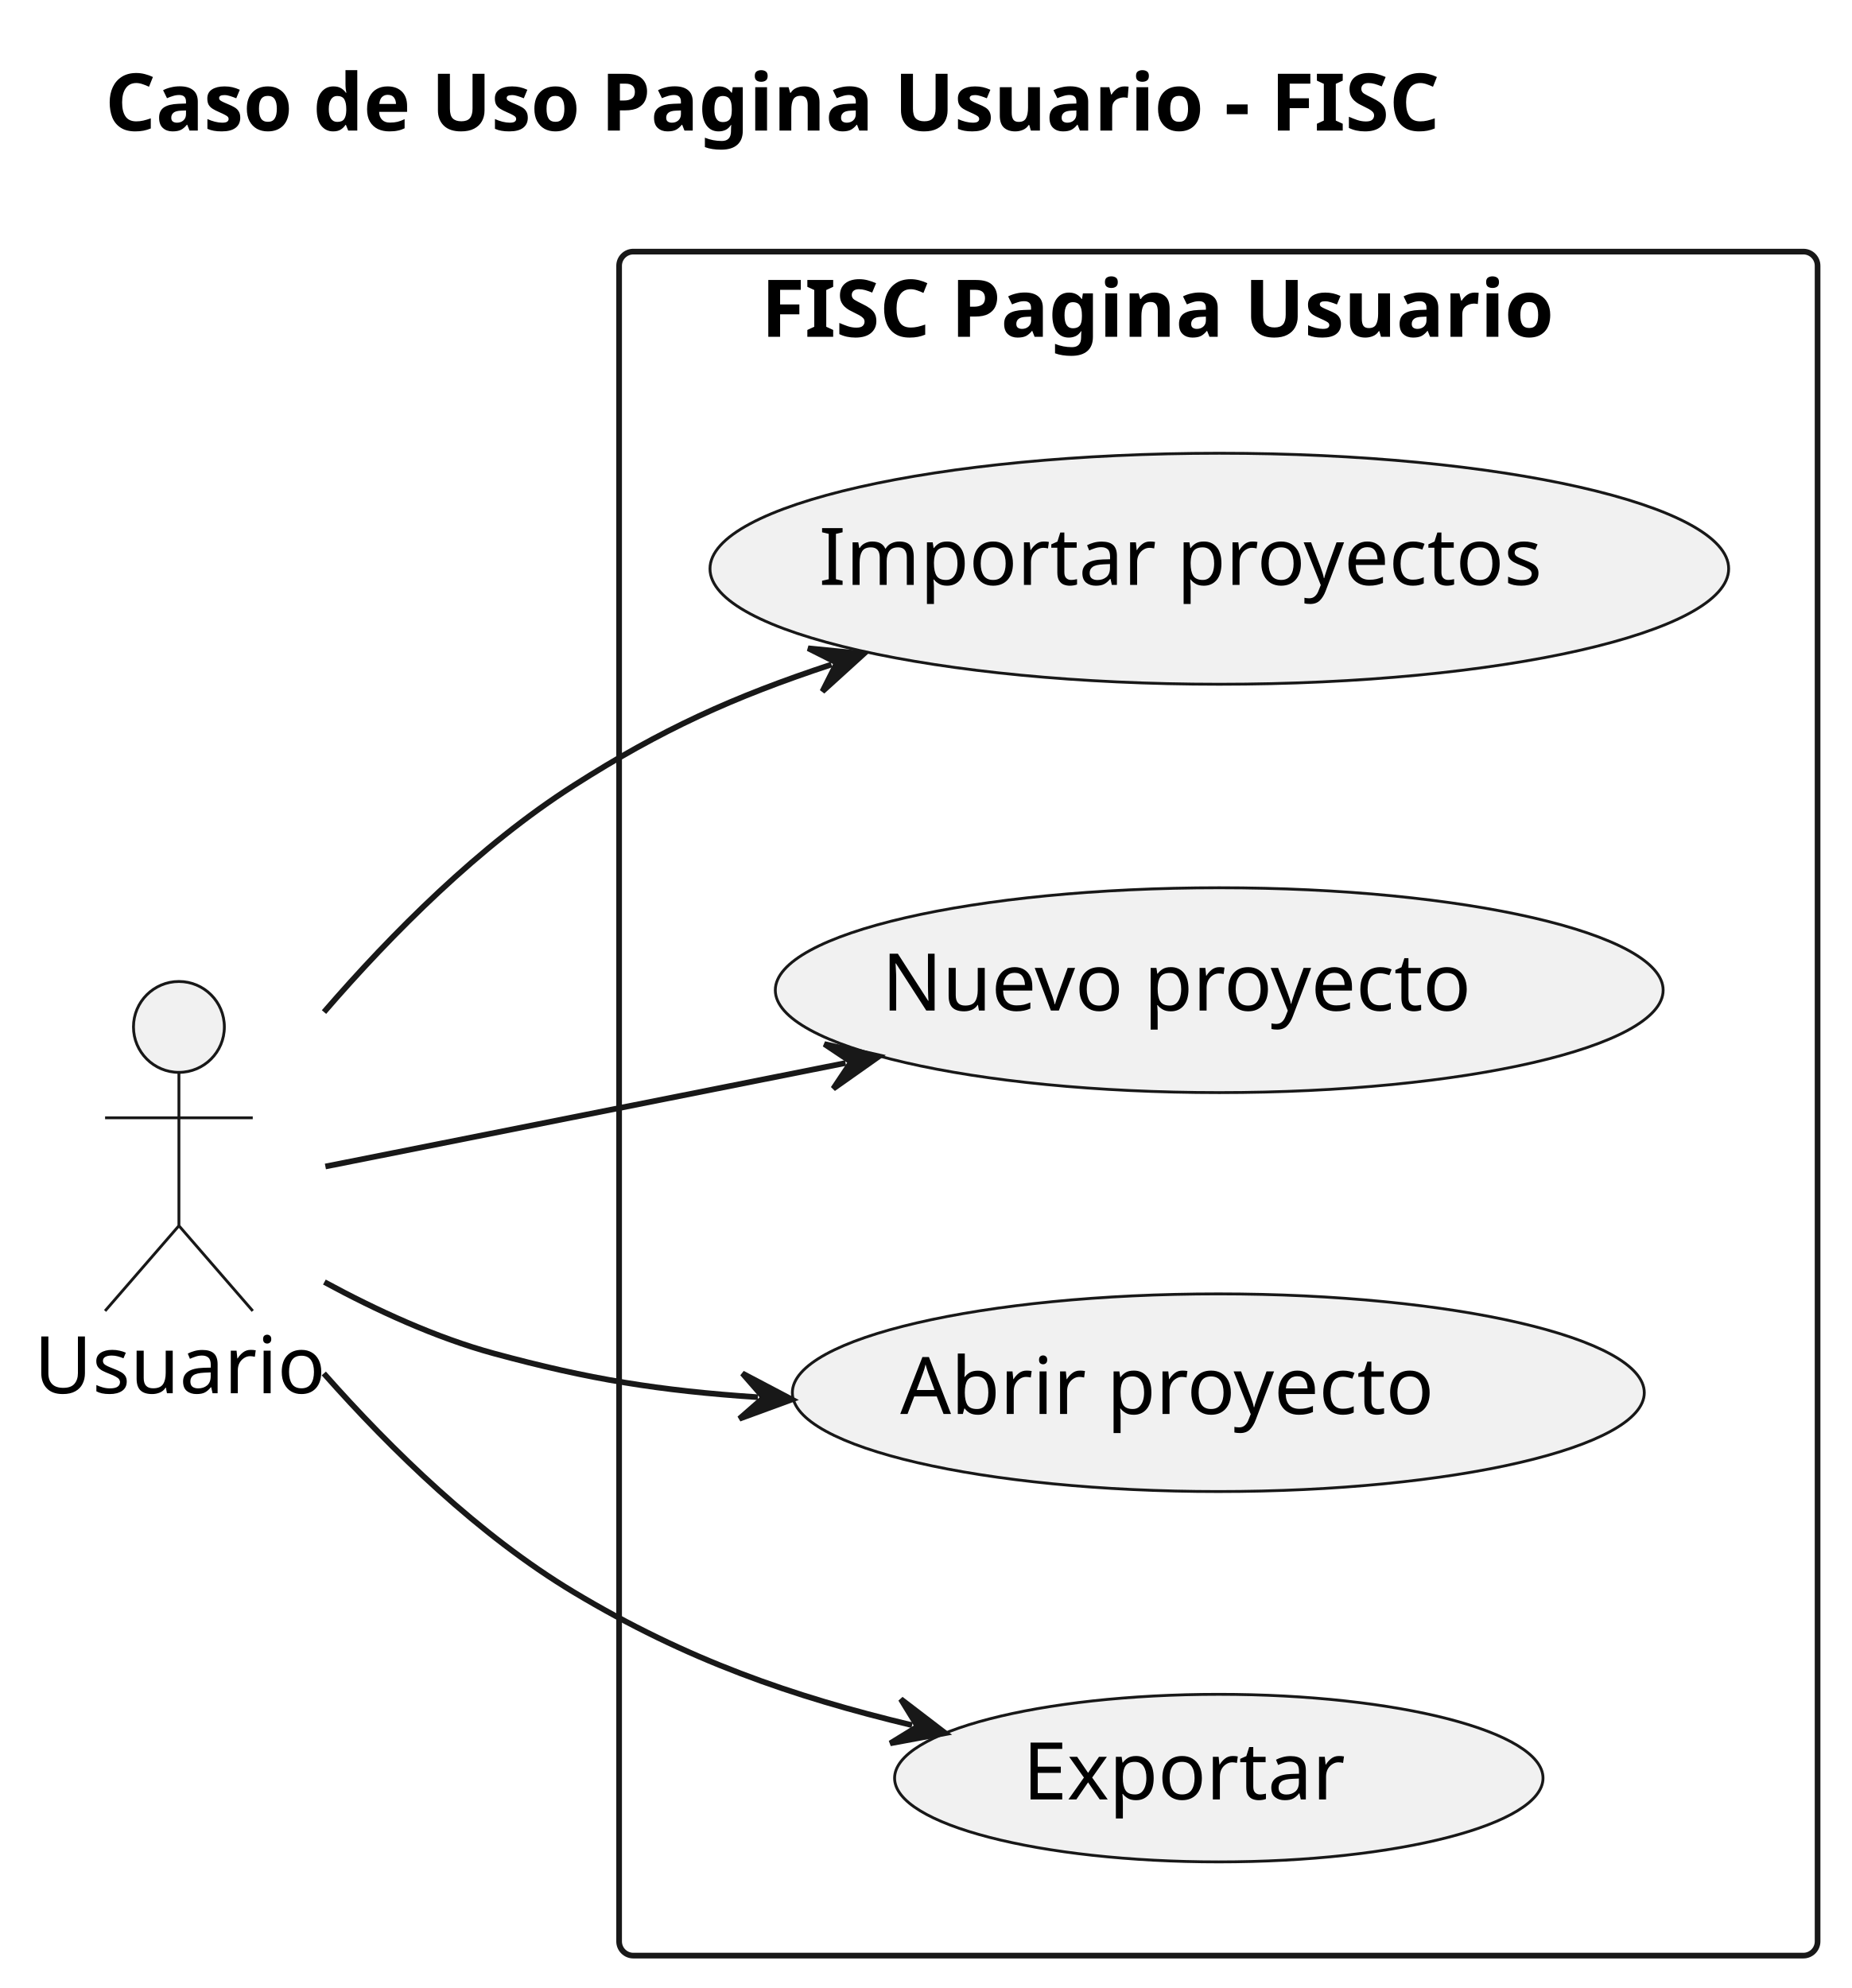
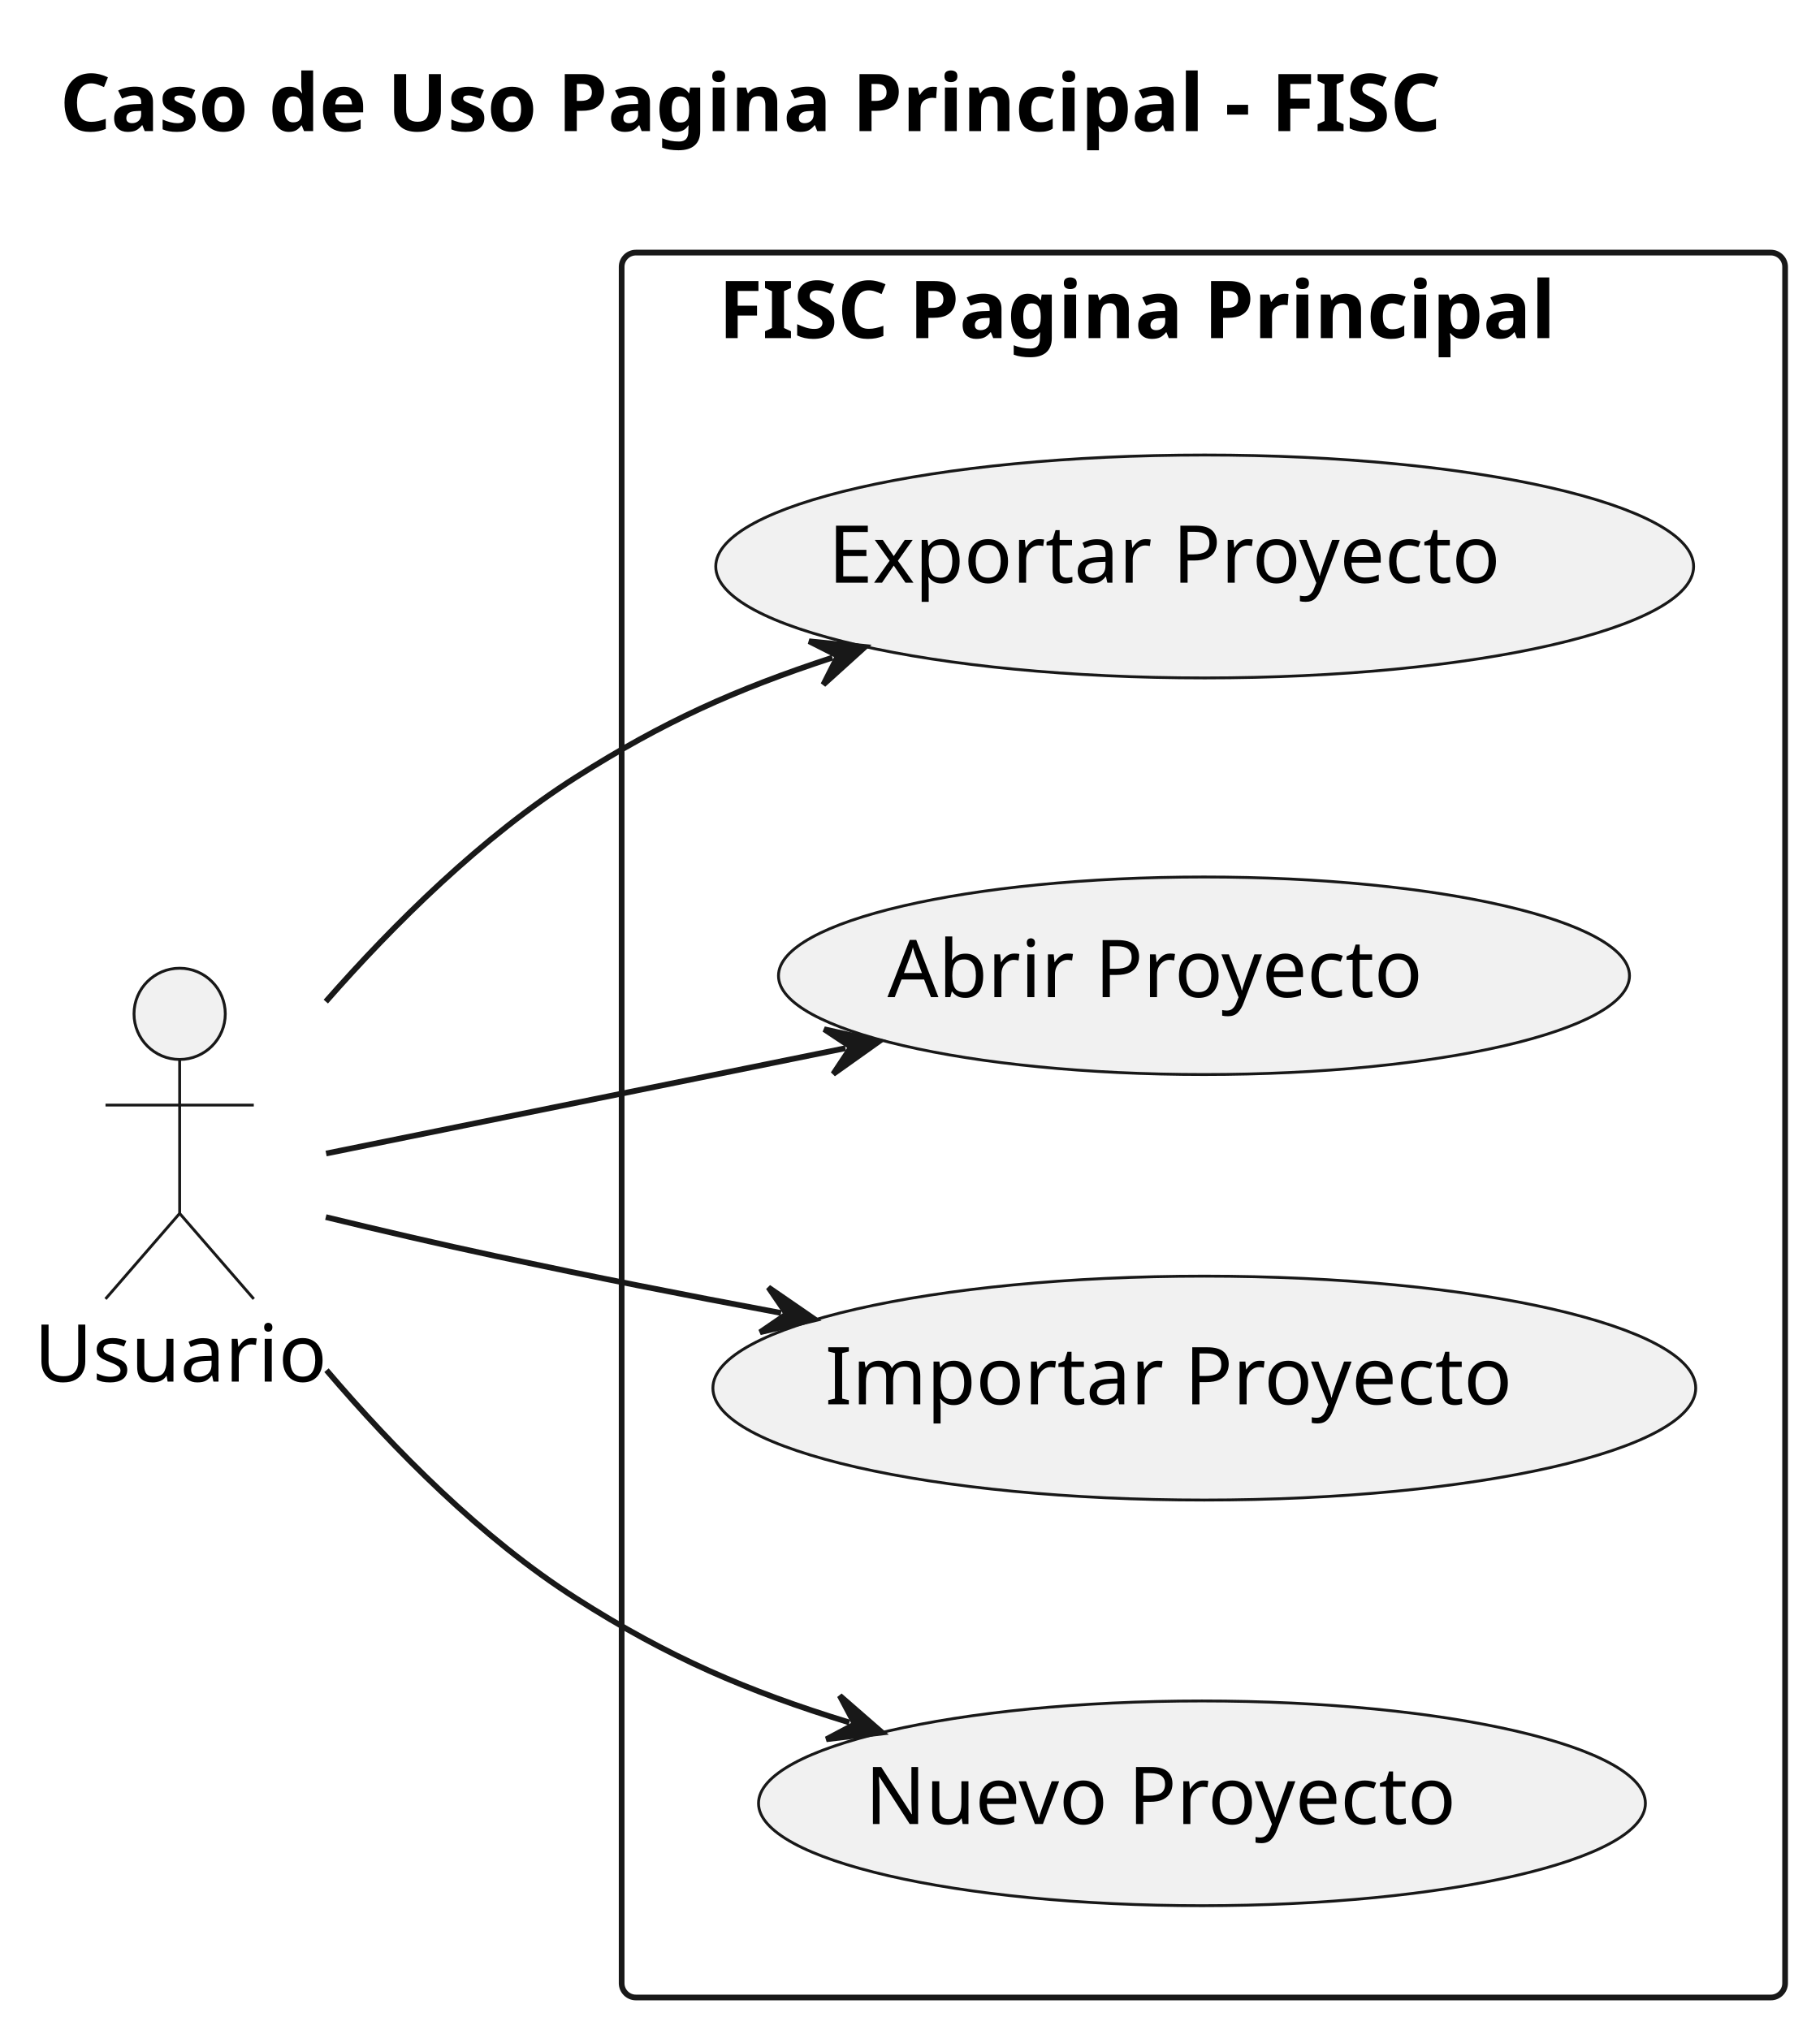
- <svg xmlns="http://www.w3.org/2000/svg" contentStyleType="text/css" height="350px" preserveAspectRatio="none" style="width:326px;height:350px;background:#FFFFFF;" version="1.1" viewBox="0 0 326 350" width="326px" zoomAndPan="magnify">
+ <svg xmlns="http://www.w3.org/2000/svg" contentStyleType="text/css" height="356px" preserveAspectRatio="none" style="width:319px;height:356px;background:#FFFFFF;" version="1.1" viewBox="0 0 319 356" width="319px" zoomAndPan="magnify">
  <defs />
  <g>
-     <text fill="#000000" font-family="sans-serif" font-size="14" font-weight="bold" lengthAdjust="spacing" textLength="275" x="18.5" y="22.995">Caso de Uso Pagina Usuario - FISC</text>
-     <g id="cluster_FISC Pagina Usuario">
-       <rect fill="none" height="300" rx="2.5" ry="2.5" style="stroke:#181818;stroke-width:1.0;" width="211" x="109" y="44.297" />
-       <text fill="#000000" font-family="sans-serif" font-size="14" font-weight="bold" lengthAdjust="spacing" textLength="161" x="134" y="59.292">FISC Pagina Usuario</text>
+     <text fill="#000000" font-family="sans-serif" font-size="14" font-weight="bold" lengthAdjust="spacing" textLength="284" x="10.5" y="22.995">Caso de Uso Pagina Principal - FISC</text>
+     <g id="cluster_FISC Pagina Principal">
+       <rect fill="none" height="306" rx="2.5" ry="2.5" style="stroke:#181818;stroke-width:1.0;" width="204" x="109" y="44.297" />
+       <text fill="#000000" font-family="sans-serif" font-size="14" font-weight="bold" lengthAdjust="spacing" textLength="170" x="126" y="59.292">FISC Pagina Principal</text>
+     </g>
+     <g id="elem_exportar">
+       <ellipse cx="211.228" cy="99.343" fill="#F1F1F1" rx="85.728" ry="19.546" style="stroke:#181818;stroke-width:0.5;" />
+       <text fill="#000000" font-family="sans-serif" font-size="14" lengthAdjust="spacing" textLength="132" x="145.228" y="102.189">Exportar Proyecto</text>
+     </g>
+     <g id="elem_abrir">
+       <ellipse cx="211.107" cy="171.118" fill="#F1F1F1" rx="74.607" ry="17.321" style="stroke:#181818;stroke-width:0.5;" />
+       <text fill="#000000" font-family="sans-serif" font-size="14" lengthAdjust="spacing" textLength="105" x="155.607" y="174.866">Abrir Proyecto</text>
    </g>
    <g id="elem_importar">
-       <ellipse cx="214.673" cy="100.131" fill="#F1F1F1" rx="89.673" ry="20.335" style="stroke:#181818;stroke-width:0.5;" />
-       <text fill="#000000" font-family="sans-serif" font-size="14" lengthAdjust="spacing" textLength="141" x="144.173" y="102.978">Importar proyectos</text>
+       <ellipse cx="211.163" cy="243.43" fill="#F1F1F1" rx="86.163" ry="19.633" style="stroke:#181818;stroke-width:0.5;" />
+       <text fill="#000000" font-family="sans-serif" font-size="14" lengthAdjust="spacing" textLength="133" x="144.663" y="246.276">Importar Proyecto</text>
    </g>
-     <g id="elem_newproyect">
-       <ellipse cx="214.655" cy="174.328" fill="#F1F1F1" rx="78.155" ry="18.031" style="stroke:#181818;stroke-width:0.5;" />
-       <text fill="#000000" font-family="sans-serif" font-size="14" lengthAdjust="spacing" textLength="114" x="155.266" y="177.913">Nuevo proyecto</text>
-     </g>
-     <g id="elem_openproyect">
-       <ellipse cx="214.495" cy="245.196" fill="#F1F1F1" rx="74.995" ry="17.399" style="stroke:#181818;stroke-width:0.5;" />
-       <text fill="#000000" font-family="sans-serif" font-size="14" lengthAdjust="spacing" textLength="106" x="158.495" y="248.943">Abrir proyecto</text>
-     </g>
-     <g id="elem_exportarproyect">
-       <ellipse cx="214.58" cy="313.048" fill="#F1F1F1" rx="57.08" ry="14.751" style="stroke:#181818;stroke-width:0.5;" />
-       <text fill="#000000" font-family="sans-serif" font-size="14" lengthAdjust="spacing" textLength="63" x="180.08" y="316.796">Exportar</text>
+     <g id="elem_nuevo">
+       <ellipse cx="210.753" cy="316.248" fill="#F1F1F1" rx="77.753" ry="17.951" style="stroke:#181818;stroke-width:0.5;" />
+       <text fill="#000000" font-family="sans-serif" font-size="14" lengthAdjust="spacing" textLength="113" x="151.699" y="319.878">Nuevo Proyecto</text>
    </g>
    <g id="elem_user">
-       <ellipse cx="31.5" cy="180.797" fill="#F1F1F1" rx="8" ry="8" style="stroke:#181818;stroke-width:0.5;" />
-       <path d="M31.5,188.797 L31.5,215.797 M18.5,196.797 L44.5,196.797 M31.5,215.797 L18.5,230.797 M31.5,215.797 L44.5,230.797 " fill="none" style="stroke:#181818;stroke-width:0.5;" />
-       <text fill="#000000" font-family="sans-serif" font-size="14" lengthAdjust="spacing" textLength="51" x="6" y="245.292">Usuario</text>
+       <ellipse cx="31.5" cy="177.797" fill="#F1F1F1" rx="8" ry="8" style="stroke:#181818;stroke-width:0.5;" />
+       <path d="M31.5,185.797 L31.5,212.797 M18.5,193.797 L44.5,193.797 M31.5,212.797 L18.5,227.797 M31.5,212.797 L44.5,227.797 " fill="none" style="stroke:#181818;stroke-width:0.5;" />
+       <text fill="#000000" font-family="sans-serif" font-size="14" lengthAdjust="spacing" textLength="51" x="6" y="242.292">Usuario</text>
+     </g>
+     <g id="link_user_exportar">
+       <path d="M57.127,175.65 C69.124,161.98 84.512,146.756 101,136.297 C116.357,126.556 128.868,120.936 145.965,115.326 " fill="none" id="user-to-exportar" style="stroke:#181818;stroke-width:1.0;" />
+       <polygon fill="#181818" points="151.666,113.455,141.868,112.46,146.915,115.014,144.362,120.061,151.666,113.455" style="stroke:#181818;stroke-width:1.0;" />
+       <text fill="#000000" font-family="sans-serif" font-size="13" lengthAdjust="spacing" textLength="4" x="88" y="139.364"> </text>
+     </g>
+     <g id="link_user_abrir">
+       <path d="M57.181,202.291 C82.138,197.23 115.69,190.424 148.247,183.821 " fill="none" id="user-to-abrir" style="stroke:#181818;stroke-width:1.0;" />
+       <polygon fill="#181818" points="154.127,182.629,144.512,180.498,149.227,183.623,146.102,188.338,154.127,182.629" style="stroke:#181818;stroke-width:1.0;" />
+       <text fill="#000000" font-family="sans-serif" font-size="13" lengthAdjust="spacing" textLength="4" x="88" y="191.364"> </text>
    </g>
    <g id="link_user_importar">
-       <path d="M57.043,178.181 C69.023,164.313 84.42,148.878 101,138.297 C116.466,128.427 129.079,122.707 146.386,116.992 " fill="none" id="user-to-importar" style="stroke:#181818;stroke-width:1.0;" />
-       <polygon fill="#181818" points="152.083,115.111,142.283,114.135,147.335,116.679,144.791,121.731,152.083,115.111" style="stroke:#181818;stroke-width:1.0;" />
-       <text fill="#000000" font-family="sans-serif" font-size="13" lengthAdjust="spacing" textLength="4" x="88" y="140.364"> </text>
+       <path d="M57.13,213.444 C66.463,215.702 77.2,218.213 87,220.297 C105.062,224.137 118.792,226.859 136.954,230.257 " fill="none" id="user-to-importar" style="stroke:#181818;stroke-width:1.0;" />
+       <polygon fill="#181818" points="142.852,231.361,134.741,225.774,137.937,230.441,133.27,233.637,142.852,231.361" style="stroke:#181818;stroke-width:1.0;" />
+       <text fill="#000000" font-family="sans-serif" font-size="13" lengthAdjust="spacing" textLength="4" x="88" y="216.364"> </text>
    </g>
-     <g id="link_user_newproyect">
-       <path d="M57.288,205.367 C82.267,200.399 115.853,193.718 148.867,187.152 " fill="none" id="user-to-newproyect" style="stroke:#181818;stroke-width:1.0;" />
-       <polygon fill="#181818" points="154.752,185.982,145.145,183.814,149.848,186.957,146.705,191.661,154.752,185.982" style="stroke:#181818;stroke-width:1.0;" />
-       <text fill="#000000" font-family="sans-serif" font-size="13" lengthAdjust="spacing" textLength="4" x="88" y="194.364"> </text>
-     </g>
-     <g id="link_user_openproyect">
-       <path d="M57.112,225.714 C66.172,230.63 76.734,235.512 87,238.297 C103.664,242.818 116.016,244.825 133.436,245.989 " fill="none" id="user-to-openproyect" style="stroke:#181818;stroke-width:1.0;" />
-       <polygon fill="#181818" points="139.423,246.389,130.71,241.798,134.434,246.055,130.176,249.78,139.423,246.389" style="stroke:#181818;stroke-width:1.0;" />
-       <text fill="#000000" font-family="sans-serif" font-size="13" lengthAdjust="spacing" textLength="4" x="88" y="234.364"> </text>
-     </g>
-     <g id="link_user_exportarproyect">
-       <path d="M57.008,241.805 C68.981,255.345 84.382,270.318 101,280.297 C120.893,292.242 139.543,298.697 160.585,303.731 " fill="none" id="user-to-exportarproyect" style="stroke:#181818;stroke-width:1.0;" />
-       <polygon fill="#181818" points="166.42,305.127,158.598,299.142,161.557,303.963,156.736,306.923,166.42,305.127" style="stroke:#181818;stroke-width:1.0;" />
+     <g id="link_user_nuevo">
+       <path d="M57.247,240.293 C69.159,254.269 84.446,269.731 101,280.297 C117.211,290.644 130.953,296.541 148.931,302.072 " fill="none" id="user-to-nuevo" style="stroke:#181818;stroke-width:1.0;" />
+       <polygon fill="#181818" points="154.666,303.836,147.24,297.367,149.887,302.366,144.888,305.013,154.666,303.836" style="stroke:#181818;stroke-width:1.0;" />
      <text fill="#000000" font-family="sans-serif" font-size="13" lengthAdjust="spacing" textLength="4" x="88" y="266.364"> </text>
    </g>
  </g>
</svg>
